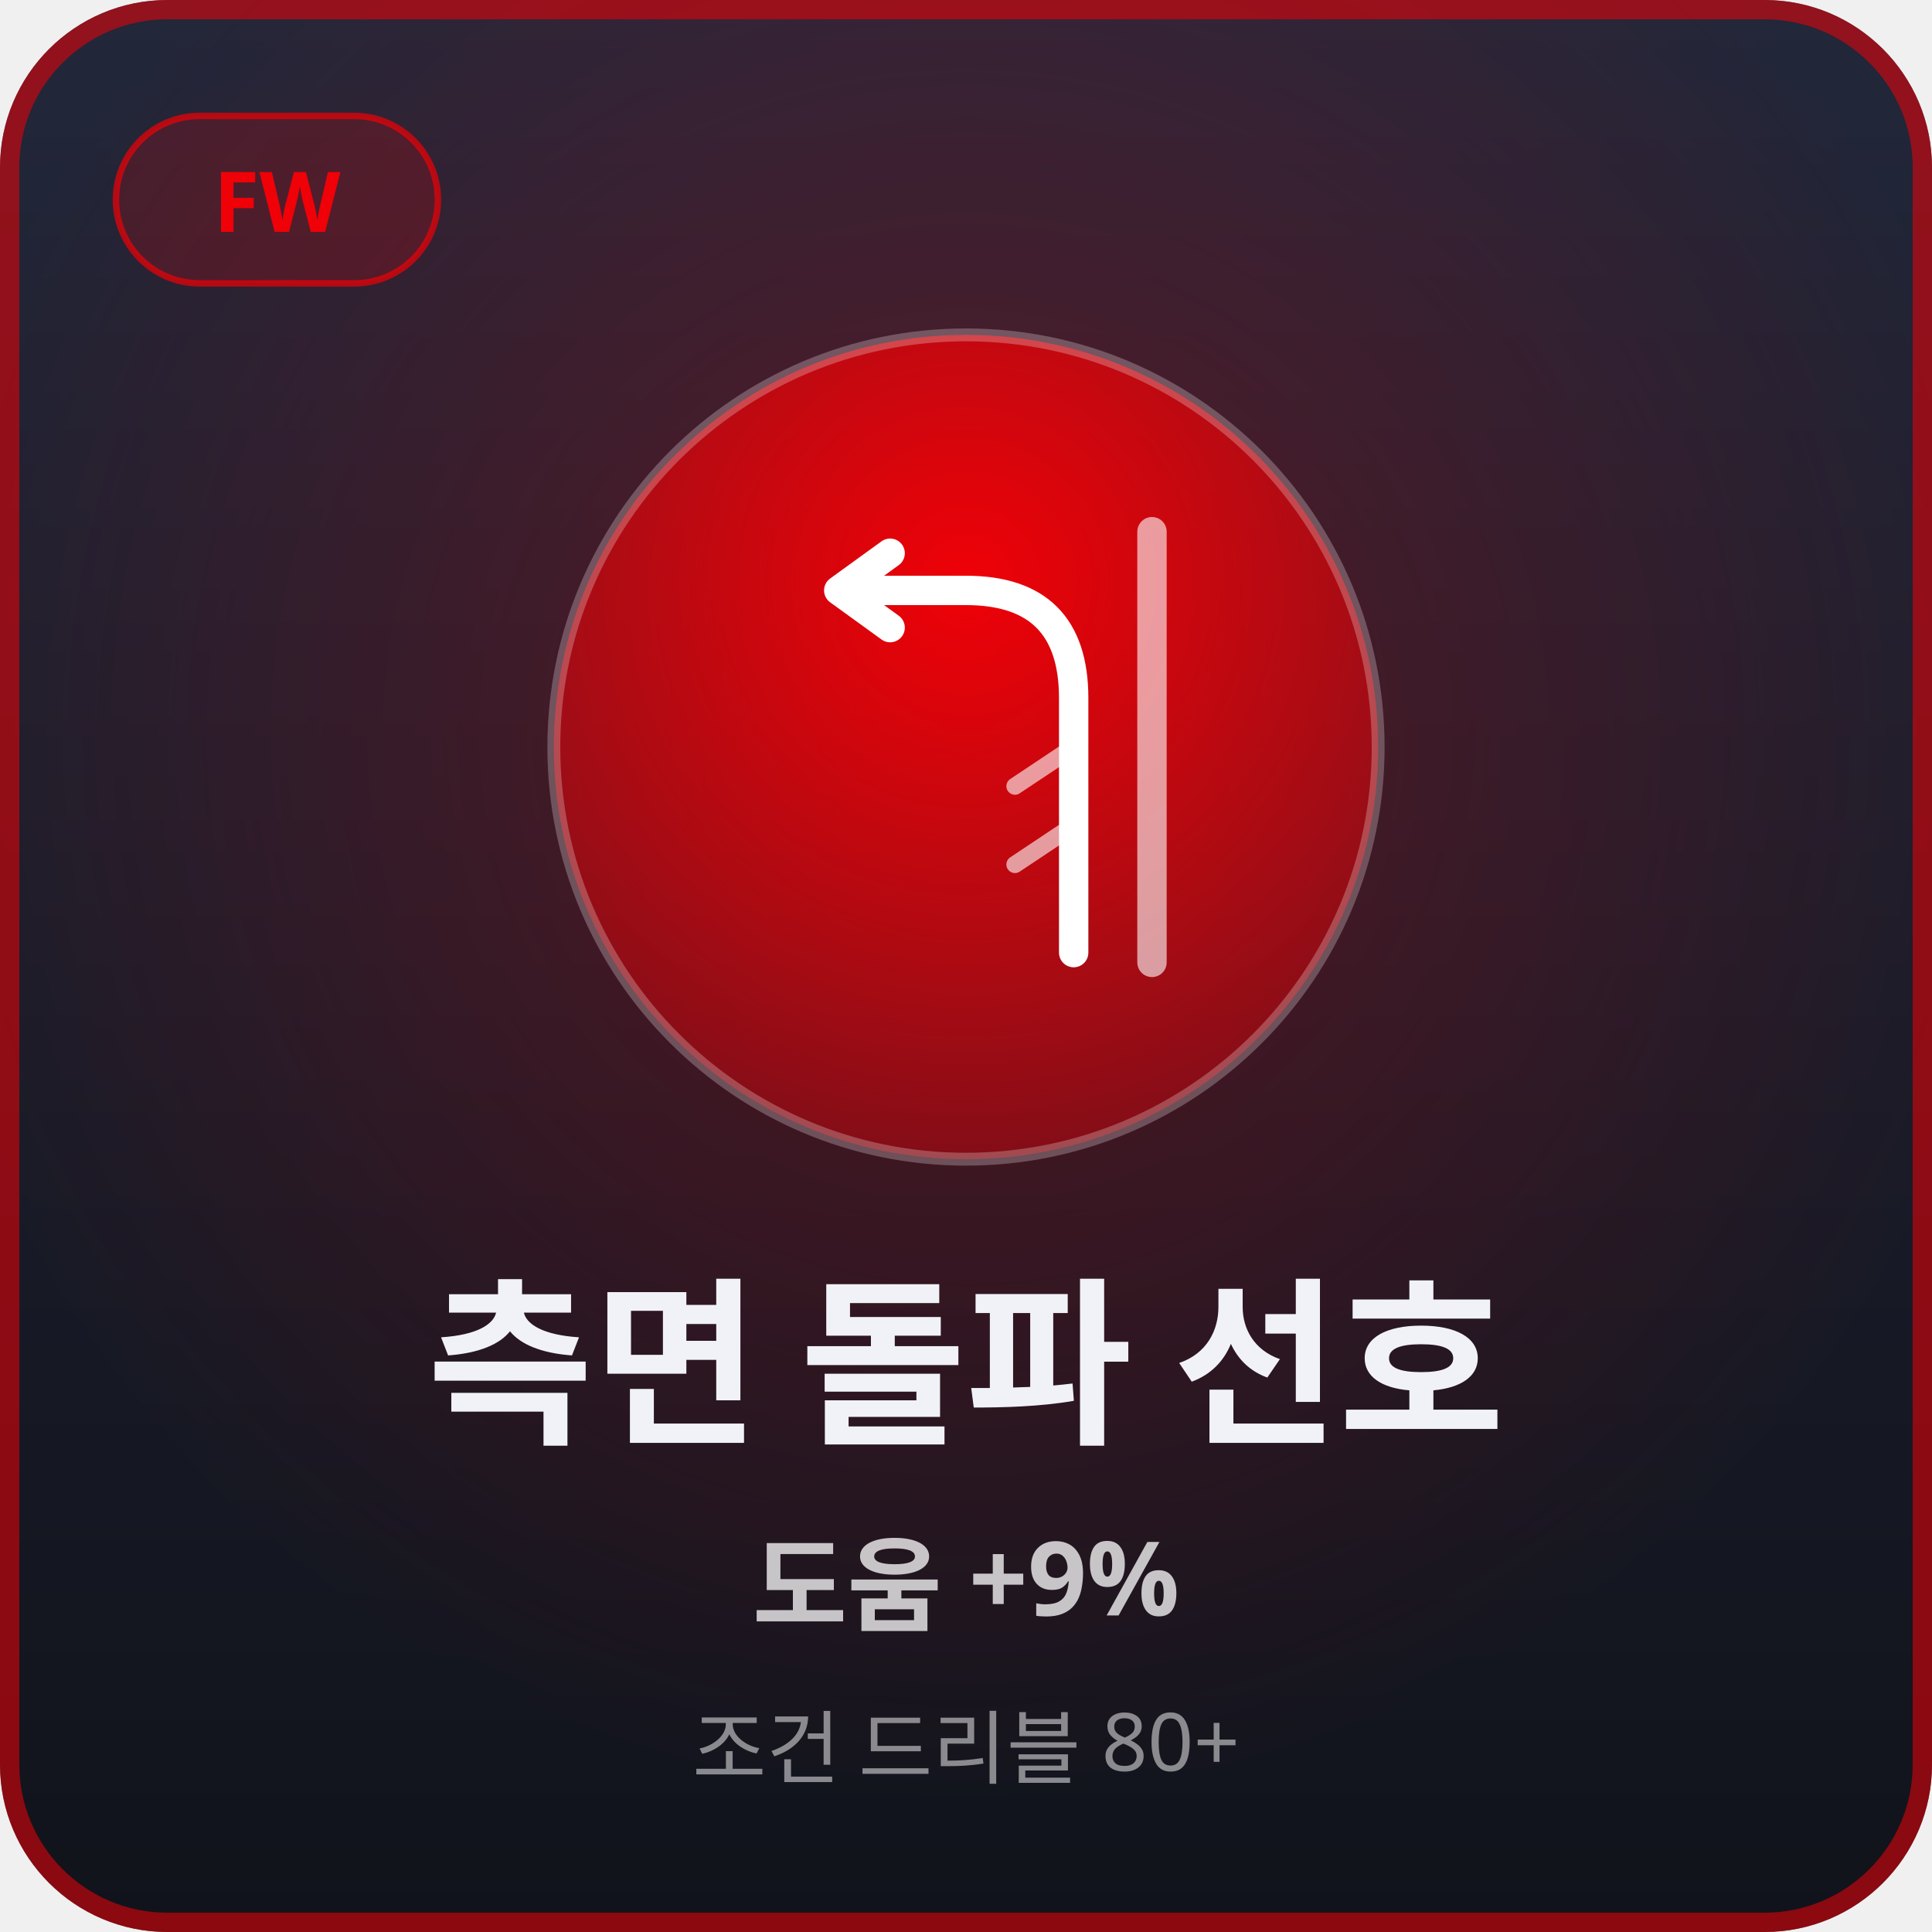
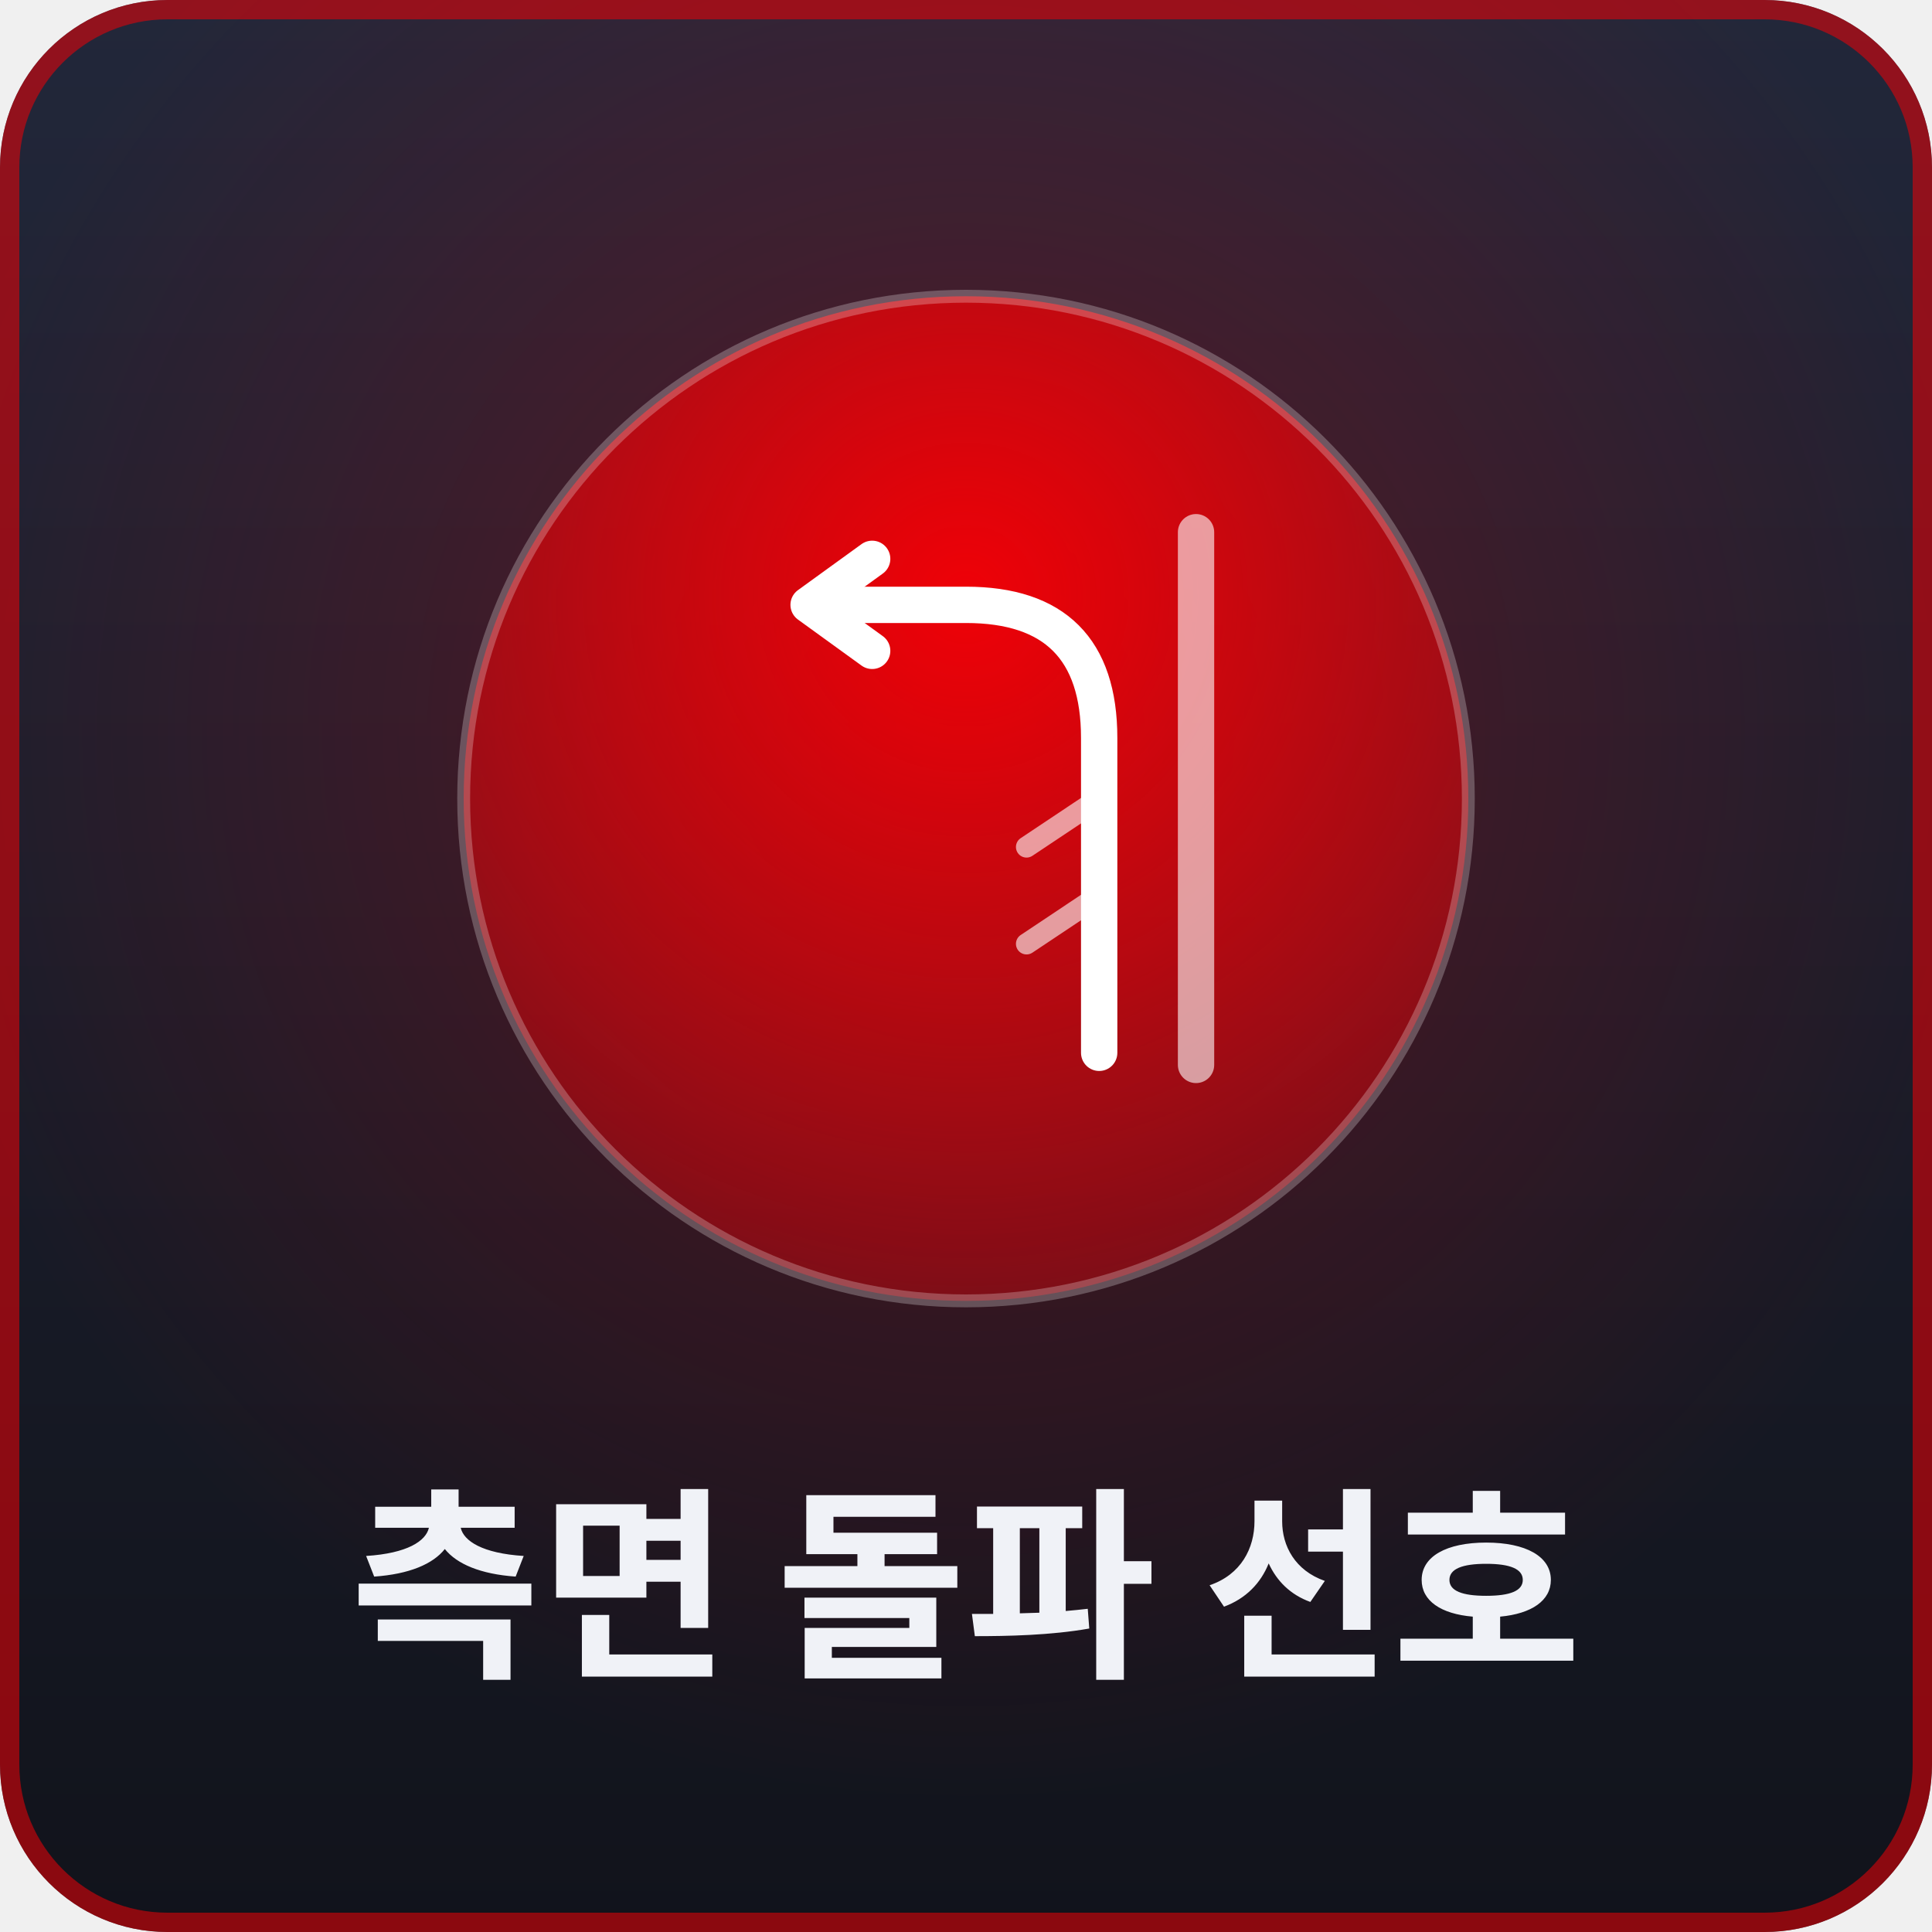
<svg xmlns="http://www.w3.org/2000/svg" viewBox="0 0 300 300" width="300" height="300">
  <defs>
    <linearGradient id="bg" x1="0" y1="0" x2="0" y2="1">
      <stop offset="0" stop-color="#22273A" />
      <stop offset="1" stop-color="#11131B" />
    </linearGradient>
    <radialGradient id="glow" cx=".5" cy=".38" r=".55">
      <stop offset="0" stop-color="#EF0107" stop-opacity=".28" />
      <stop offset="1" stop-color="#EF0107" stop-opacity="0" />
    </radialGradient>
    <radialGradient id="badge" cx=".5" cy=".3" r=".75">
      <stop offset="0" stop-color="#EF0107" />
      <stop offset="1" stop-color="#EF0107" stop-opacity=".35" />
    </radialGradient>
  </defs>
  <rect width="300" height="300" rx="26" fill="url(#bg)" />
  <rect width="300" height="300" rx="26" fill="url(#glow)" />
  <rect x="1.5" y="1.5" width="297" height="297" rx="24.5" fill="none" stroke="#EF0107" stroke-opacity=".55" stroke-width="3" />
-   <rect x="18" y="18" width="50" height="26" rx="13" fill="#EF0107" fill-opacity=".18" stroke="#EF0107" stroke-opacity=".7" />
-   <text x="43" y="36" text-anchor="middle" font-family="Pretendard, 'Noto Sans KR', 'Apple SD Gothic Neo', 'Malgun Gothic', sans-serif" font-size="13" font-weight="700" fill="#EF0107">FW</text>
-   <circle cx="150" cy="116" r="64" fill="url(#badge)" />
-   <circle cx="150" cy="116" r="64" fill="none" stroke="#fff" stroke-opacity=".25" stroke-width="2" />
-   <g transform="translate(112 78) scale(.76)" fill="none" stroke="#fff" stroke-width="6" stroke-linecap="round" stroke-linejoin="round">
+   <circle cx="150" cy="124" r="78" fill="url(#badge)" />
+   <circle cx="150" cy="124" r="78" fill="none" stroke="#fff" stroke-opacity=".25" stroke-width="2" />
+   <g transform="translate(103 77) scale(.94)" fill="none" stroke="#fff" stroke-width="6" stroke-linecap="round" stroke-linejoin="round">
    <path d="M88,6 V94" opacity=".6" />
    <path d="M72,92 V40 Q72,18 50,18 H26" />
    <path d="M34.5,10.4 L24,18 L34.5,25.6" />
    <path d="M60,74 L72,66 M60,58 L72,50" stroke-width="3.5" opacity=".6" />
  </g>
-   <text x="150" y="222" text-anchor="middle" font-family="Pretendard, 'Noto Sans KR', 'Apple SD Gothic Neo', 'Malgun Gothic', sans-serif" font-size="28" font-weight="800" fill="#F0F2F7">측면 돌파 선호</text>
-   <text x="150" y="252" text-anchor="middle" font-family="Pretendard, 'Noto Sans KR', 'Apple SD Gothic Neo', 'Malgun Gothic', sans-serif" font-size="16" font-weight="600" fill="#fff" fill-opacity=".75">도움 +9%</text>
-   <text x="150" y="276" text-anchor="middle" font-family="Pretendard, 'Noto Sans KR', 'Apple SD Gothic Neo', 'Malgun Gothic', sans-serif" font-size="12.5" fill="#fff" fill-opacity=".5">조건 드리블 80+</text>
+   <text x="150" y="258" text-anchor="middle" font-family="Pretendard, 'Noto Sans KR', 'Apple SD Gothic Neo', 'Malgun Gothic', sans-serif" font-size="32" font-weight="800" fill="#F0F2F7">측면 돌파 선호</text>
</svg>
